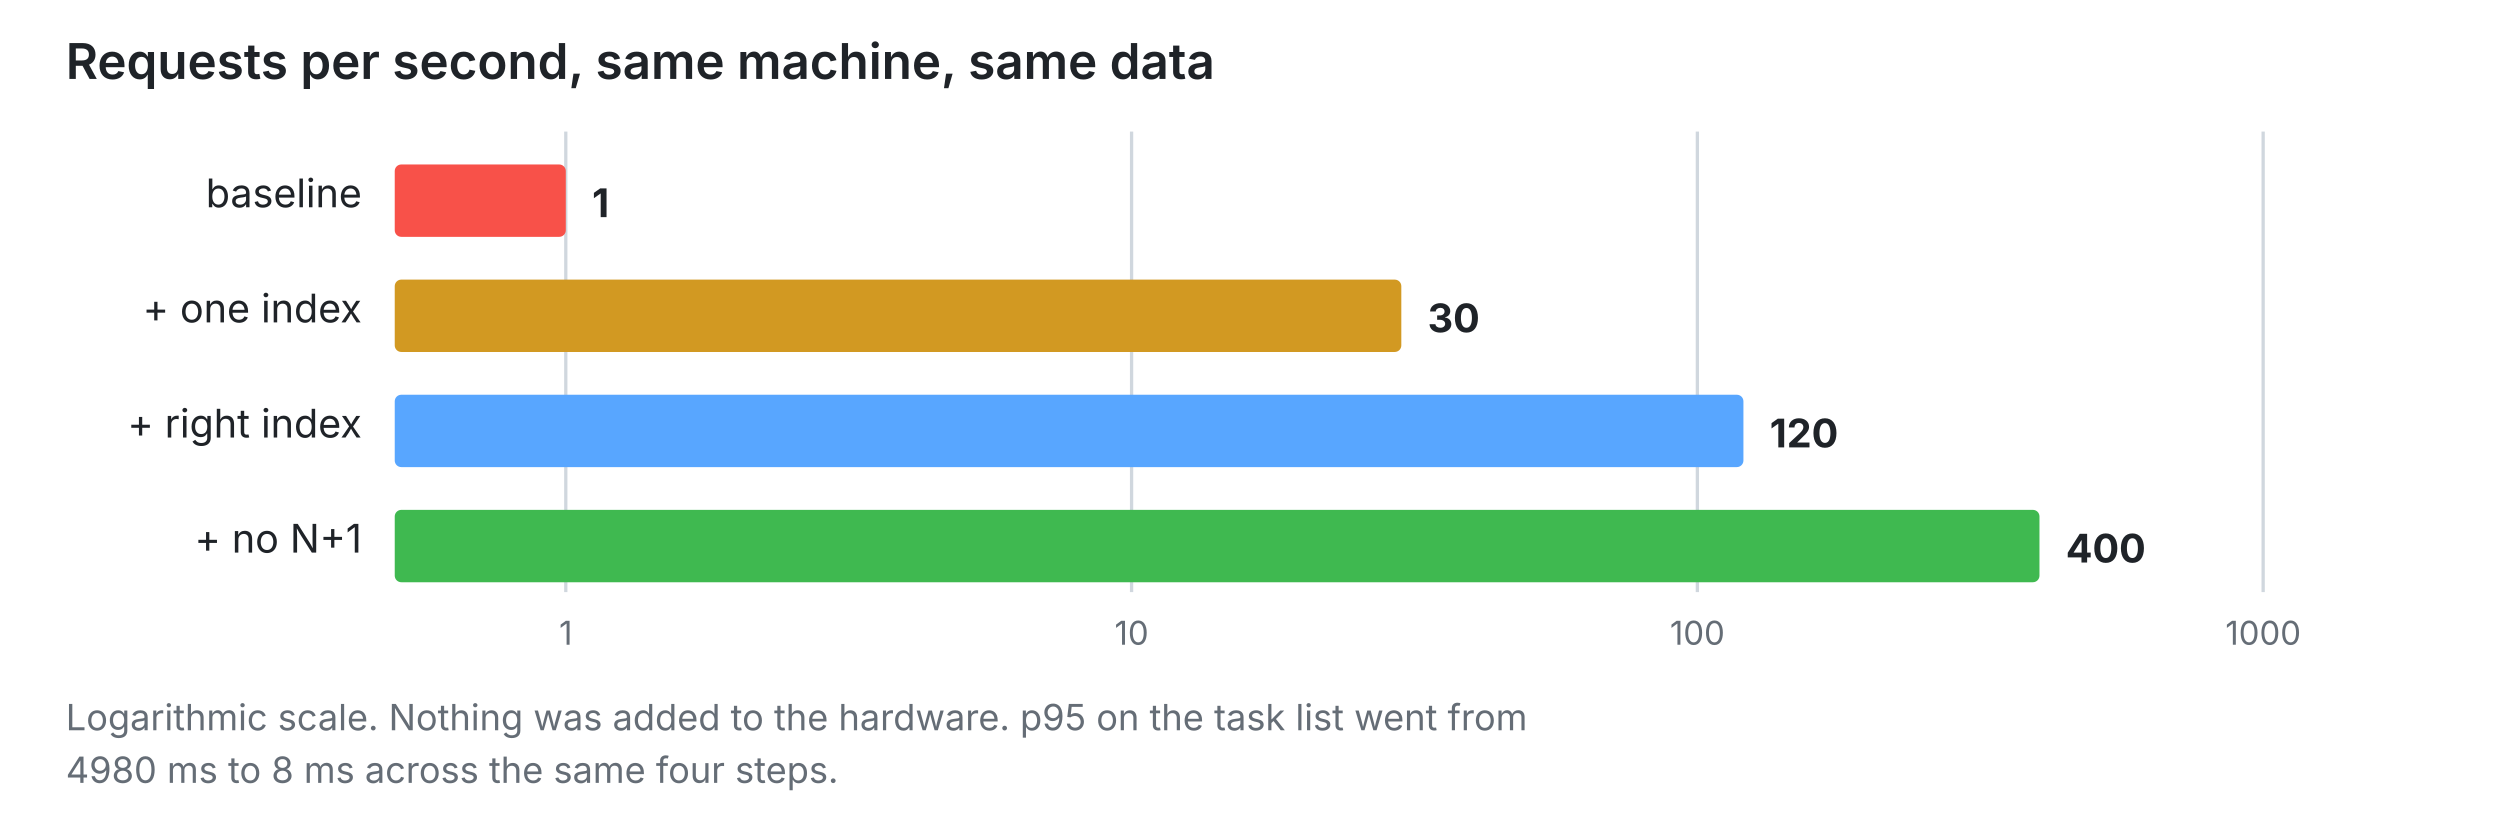
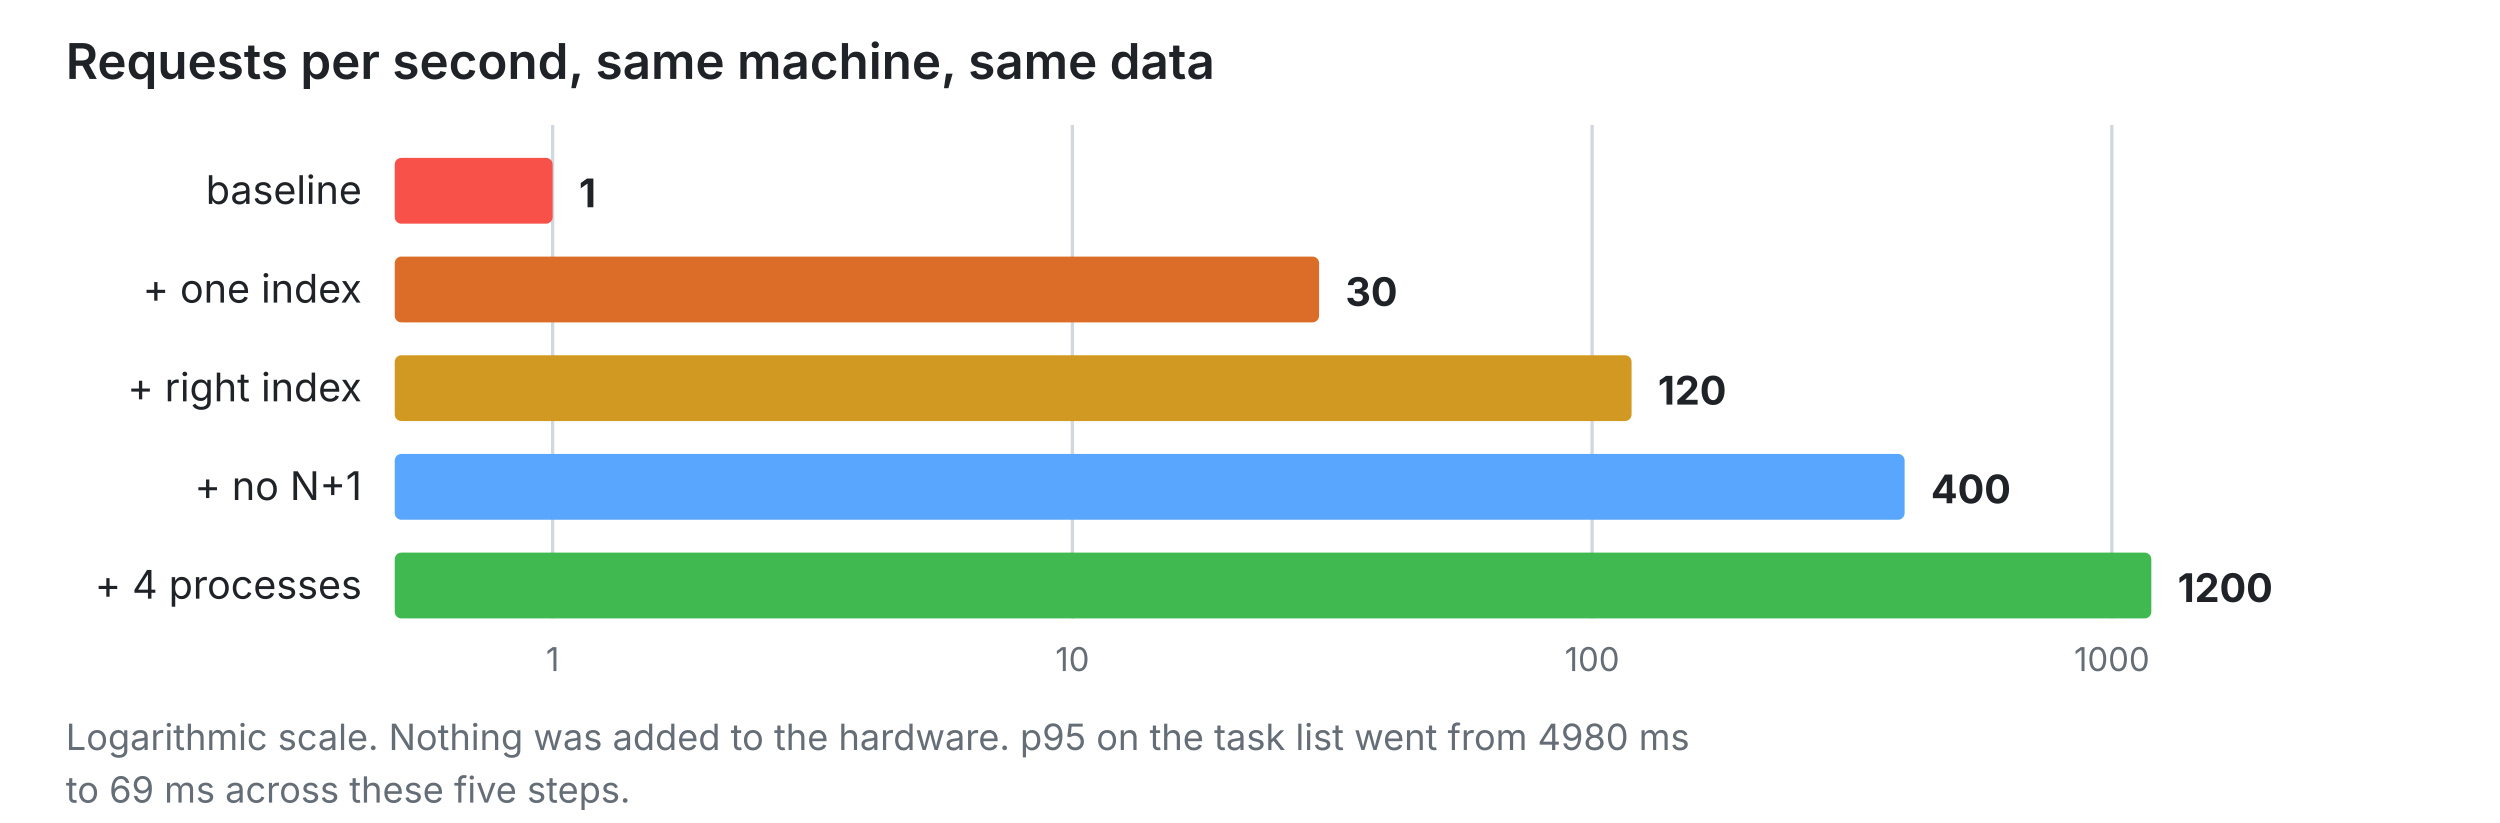
<svg xmlns="http://www.w3.org/2000/svg" viewBox="0 0 760 250" width="760" height="250" font-family="system-ui, -apple-system, Segoe UI, sans-serif">
  <style>
    .title { fill: #1f2328; font-size: 15px; font-weight: 600; }
    .label { fill: #1f2328; font-size: 12px; }
    .value { fill: #1f2328; font-size: 12px; font-weight: 700; }
    .axis { stroke: #d0d7de; stroke-width: 1; }
    .tick { fill: #656d76; font-size: 10px; }
    .note { fill: #656d76; font-size: 11px; }
    .b1 { fill: #f85149; }
-     .b2 { fill: #d29922; }
-     .b3 { fill: #58a6ff; }
-     .b4 { fill: #3fb950; }
+     .b2 { fill: #db6d28; }
+     .b3 { fill: #d29922; }
+     .b4 { fill: #58a6ff; }
+     .b5 { fill: #3fb950; }
    @media (prefers-color-scheme: dark) {
      .title { fill: #f0f6fc; }
      .label { fill: #f0f6fc; }
      .value { fill: #f0f6fc; }
      .axis { stroke: #3d444d; }
      .tick { fill: #9198a1; }
      .note { fill: #9198a1; }
    }
  </style>
  <text x="20" y="24" class="title">Requests per second, same machine, same data</text>
-   <line x1="172" y1="40" x2="172" y2="180" class="axis" />
-   <line x1="344" y1="40" x2="344" y2="180" class="axis" />
-   <line x1="516" y1="40" x2="516" y2="180" class="axis" />
-   <line x1="688" y1="40" x2="688" y2="180" class="axis" />
-   <text x="172" y="196" text-anchor="middle" class="tick">1</text>
-   <text x="344" y="196" text-anchor="middle" class="tick">10</text>
-   <text x="516" y="196" text-anchor="middle" class="tick">100</text>
-   <text x="688" y="196" text-anchor="middle" class="tick">1000</text>
-   <text x="110" y="63" text-anchor="end" class="label">baseline</text>
-   <rect x="120" y="50" width="52" height="22" class="b1" rx="2" />
-   <text x="180" y="66" class="value">1</text>
-   <text x="110" y="98" text-anchor="end" class="label">+ one index</text>
-   <rect x="120" y="85" width="306" height="22" class="b2" rx="2" />
-   <text x="434" y="101" class="value">30</text>
-   <text x="110" y="133" text-anchor="end" class="label">+ right index</text>
-   <rect x="120" y="120" width="410" height="22" class="b3" rx="2" />
-   <text x="538" y="136" class="value">120</text>
-   <text x="110" y="168" text-anchor="end" class="label">+ no N+1</text>
-   <rect x="120" y="155" width="500" height="22" class="b4" rx="2" />
-   <text x="628" y="171" class="value">400</text>
-   <text x="20" y="222" class="note">Logarithmic scale. Nothing was added to the hardware. p95 on the task list went from</text>
-   <text x="20" y="238" class="note">4980 ms to 8 ms across the same four steps.</text>
+   <line x1="168" y1="38" x2="168" y2="188" class="axis" />
+   <line x1="326" y1="38" x2="326" y2="188" class="axis" />
+   <line x1="484" y1="38" x2="484" y2="188" class="axis" />
+   <line x1="642" y1="38" x2="642" y2="188" class="axis" />
+   <text x="168" y="204" text-anchor="middle" class="tick">1</text>
+   <text x="326" y="204" text-anchor="middle" class="tick">10</text>
+   <text x="484" y="204" text-anchor="middle" class="tick">100</text>
+   <text x="642" y="204" text-anchor="middle" class="tick">1000</text>
+   <text x="110" y="62" text-anchor="end" class="label">baseline</text>
+   <rect x="120" y="48" width="48" height="20" class="b1" rx="2" />
+   <text x="176" y="63" class="value">1</text>
+   <text x="110" y="92" text-anchor="end" class="label">+ one index</text>
+   <rect x="120" y="78" width="281" height="20" class="b2" rx="2" />
+   <text x="409" y="93" class="value">30</text>
+   <text x="110" y="122" text-anchor="end" class="label">+ right index</text>
+   <rect x="120" y="108" width="376" height="20" class="b3" rx="2" />
+   <text x="504" y="123" class="value">120</text>
+   <text x="110" y="152" text-anchor="end" class="label">+ no N+1</text>
+   <rect x="120" y="138" width="459" height="20" class="b4" rx="2" />
+   <text x="587" y="153" class="value">400</text>
+   <text x="110" y="182" text-anchor="end" class="label">+ 4 processes</text>
+   <rect x="120" y="168" width="534" height="20" class="b5" rx="2" />
+   <text x="662" y="183" class="value">1200</text>
+   <text x="20" y="228" class="note">Logarithmic scale. Nothing was added to the hardware. p95 on the task list went from 4980 ms</text>
+   <text x="20" y="244" class="note">to 69 ms across these five steps.</text>
</svg>
